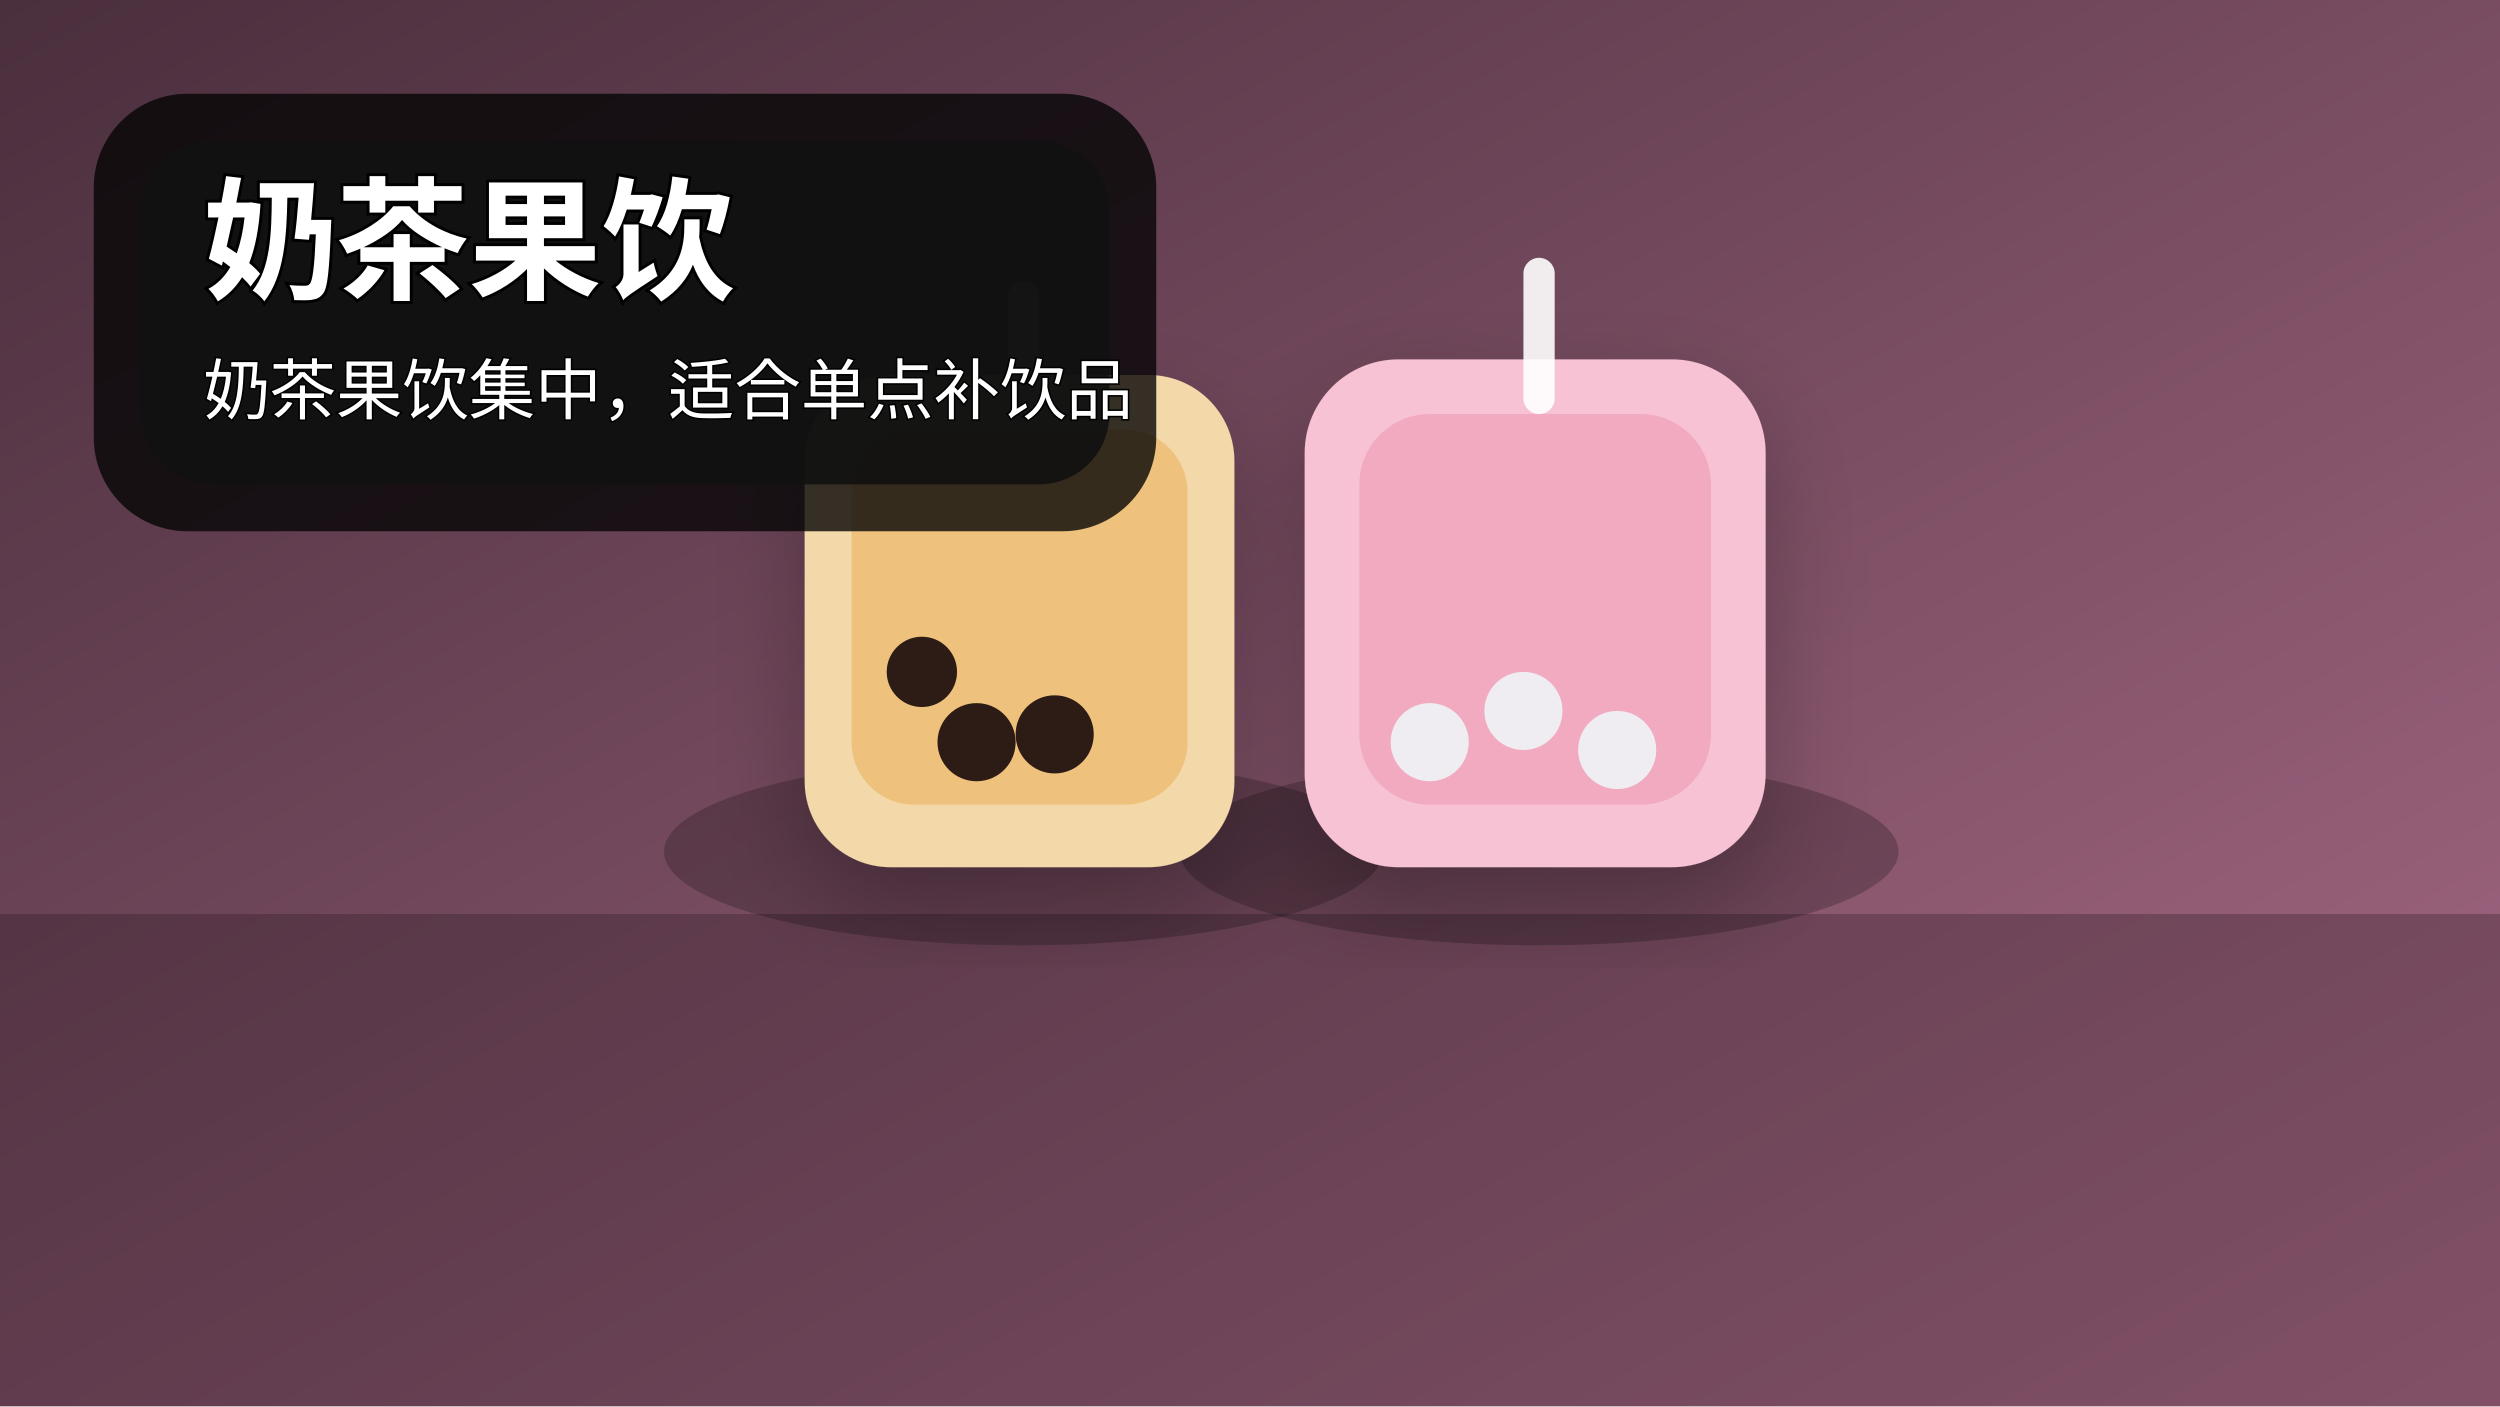
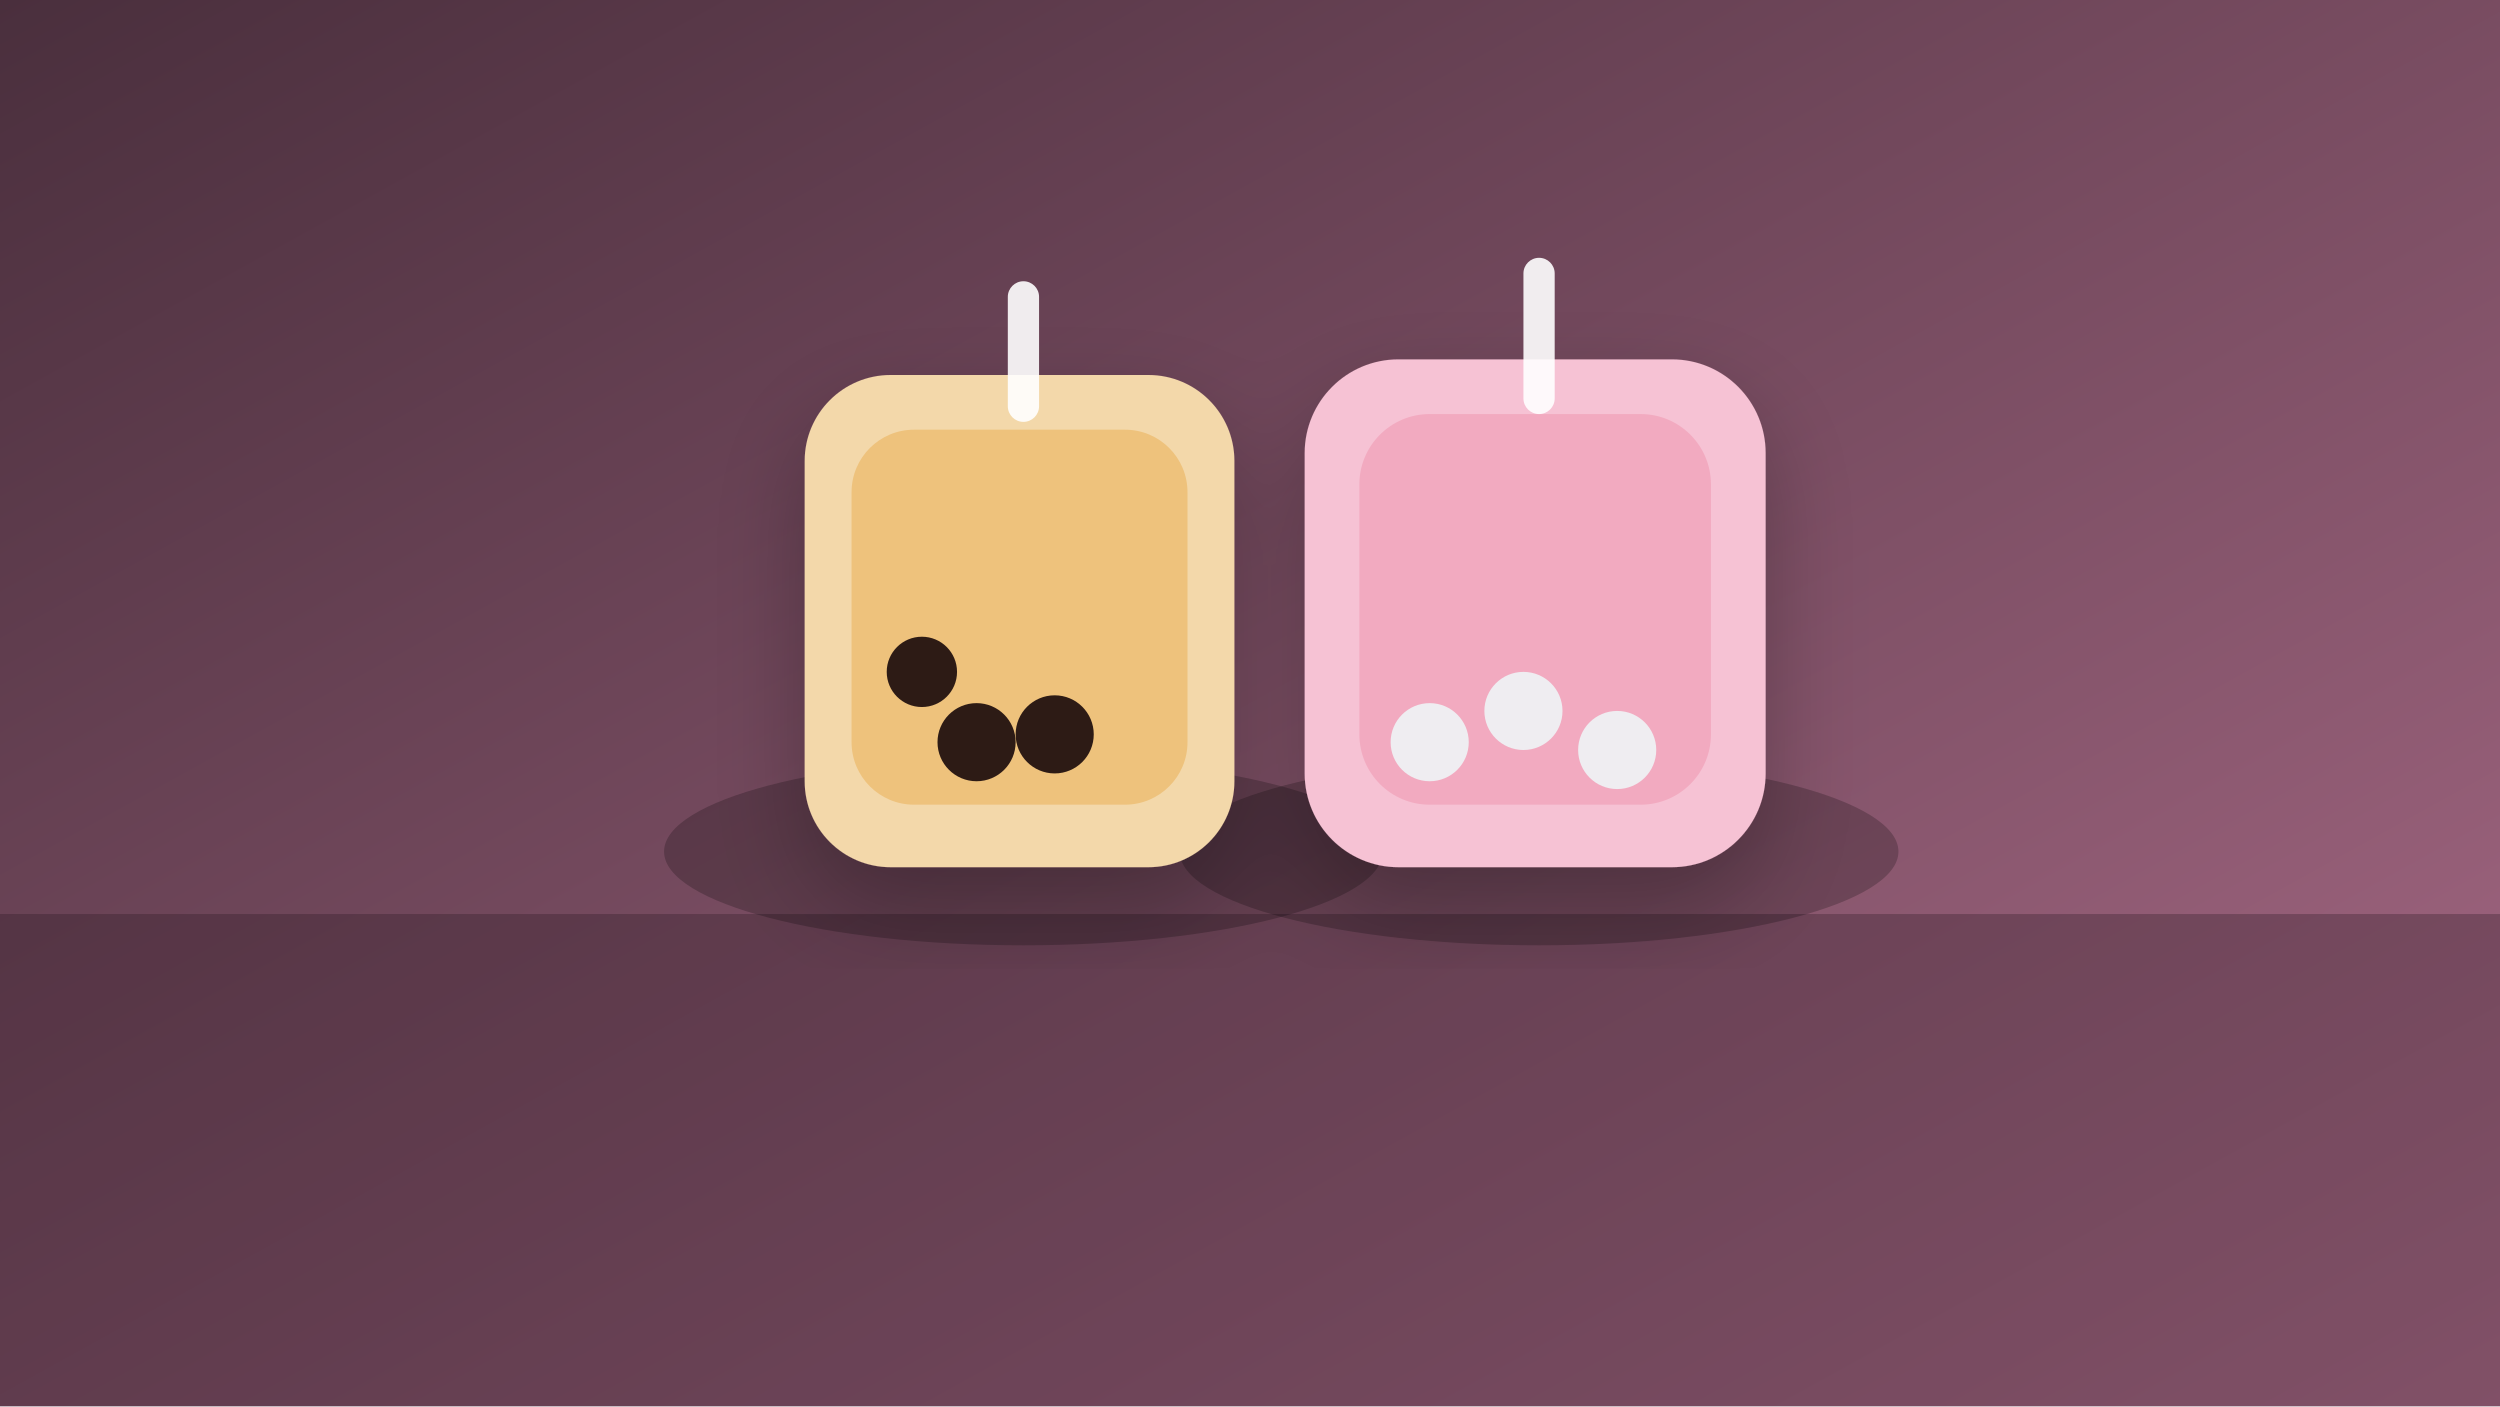
<svg xmlns="http://www.w3.org/2000/svg" viewBox="0 0 640 360">
  <defs>
    <linearGradient id="bg" x1="0%" y1="0%" x2="100%" y2="100%">
      <stop offset="0%" stop-color="#4a2f3d" />
      <stop offset="100%" stop-color="#a86a86" />
    </linearGradient>
    <filter id="shadow" x="-20%" y="-20%" width="140%" height="140%">
      <feDropShadow dx="0" dy="10" stdDeviation="12" flood-color="#000" flood-opacity=".26" />
    </filter>
  </defs>
  <rect width="640" height="360" fill="url(#bg)" />
  <rect y="234" width="640" height="126" fill="#24131e" opacity=".3" />
  <ellipse cx="262" cy="218" rx="92" ry="24" fill="#000" opacity=".22" />
  <ellipse cx="394" cy="218" rx="92" ry="24" fill="#000" opacity=".22" />
  <g filter="url(#shadow)">
    <rect x="206" y="96" width="110" height="126" rx="22" fill="#f3d8aa" />
    <rect x="334" y="92" width="118" height="130" rx="24" fill="#f6c2d4" />
  </g>
  <rect x="218" y="110" width="86" height="96" rx="16" fill="#eec27c" />
  <rect x="348" y="106" width="90" height="100" rx="18" fill="#f2aac0" />
  <circle cx="250" cy="190" r="10" fill="#2d1b15" />
  <circle cx="270" cy="188" r="10" fill="#2d1b15" />
  <circle cx="236" cy="172" r="9" fill="#2d1b15" />
  <circle cx="366" cy="190" r="10" fill="#efedf1" />
  <circle cx="390" cy="182" r="10" fill="#efedf1" />
  <circle cx="414" cy="192" r="10" fill="#efedf1" />
  <rect x="258" y="72" width="8" height="36" rx="4" fill="#ffffff" opacity=".9" />
  <rect x="390" y="66" width="8" height="40" rx="4" fill="#ffffff" opacity=".9" />
-   <rect x="24" y="24" width="272" height="112" rx="24" fill="#050505" opacity=".8" />
-   <rect x="36" y="36" width="248" height="88" rx="18" fill="#111111" opacity=".92" />
-   <text x="52" y="74" font-size="34" font-weight="700" fill="#fff" stroke="#000" stroke-width="1.5" paint-order="stroke fill" font-family="Segoe UI, Arial, sans-serif">奶茶果饮</text>
-   <text x="52" y="106" font-size="17" fill="#ffffff" stroke="#000" stroke-width="0.8" paint-order="stroke fill" font-family="Segoe UI, Arial, sans-serif">奶茶果饮集中，适合单点补饮品</text>
</svg>
